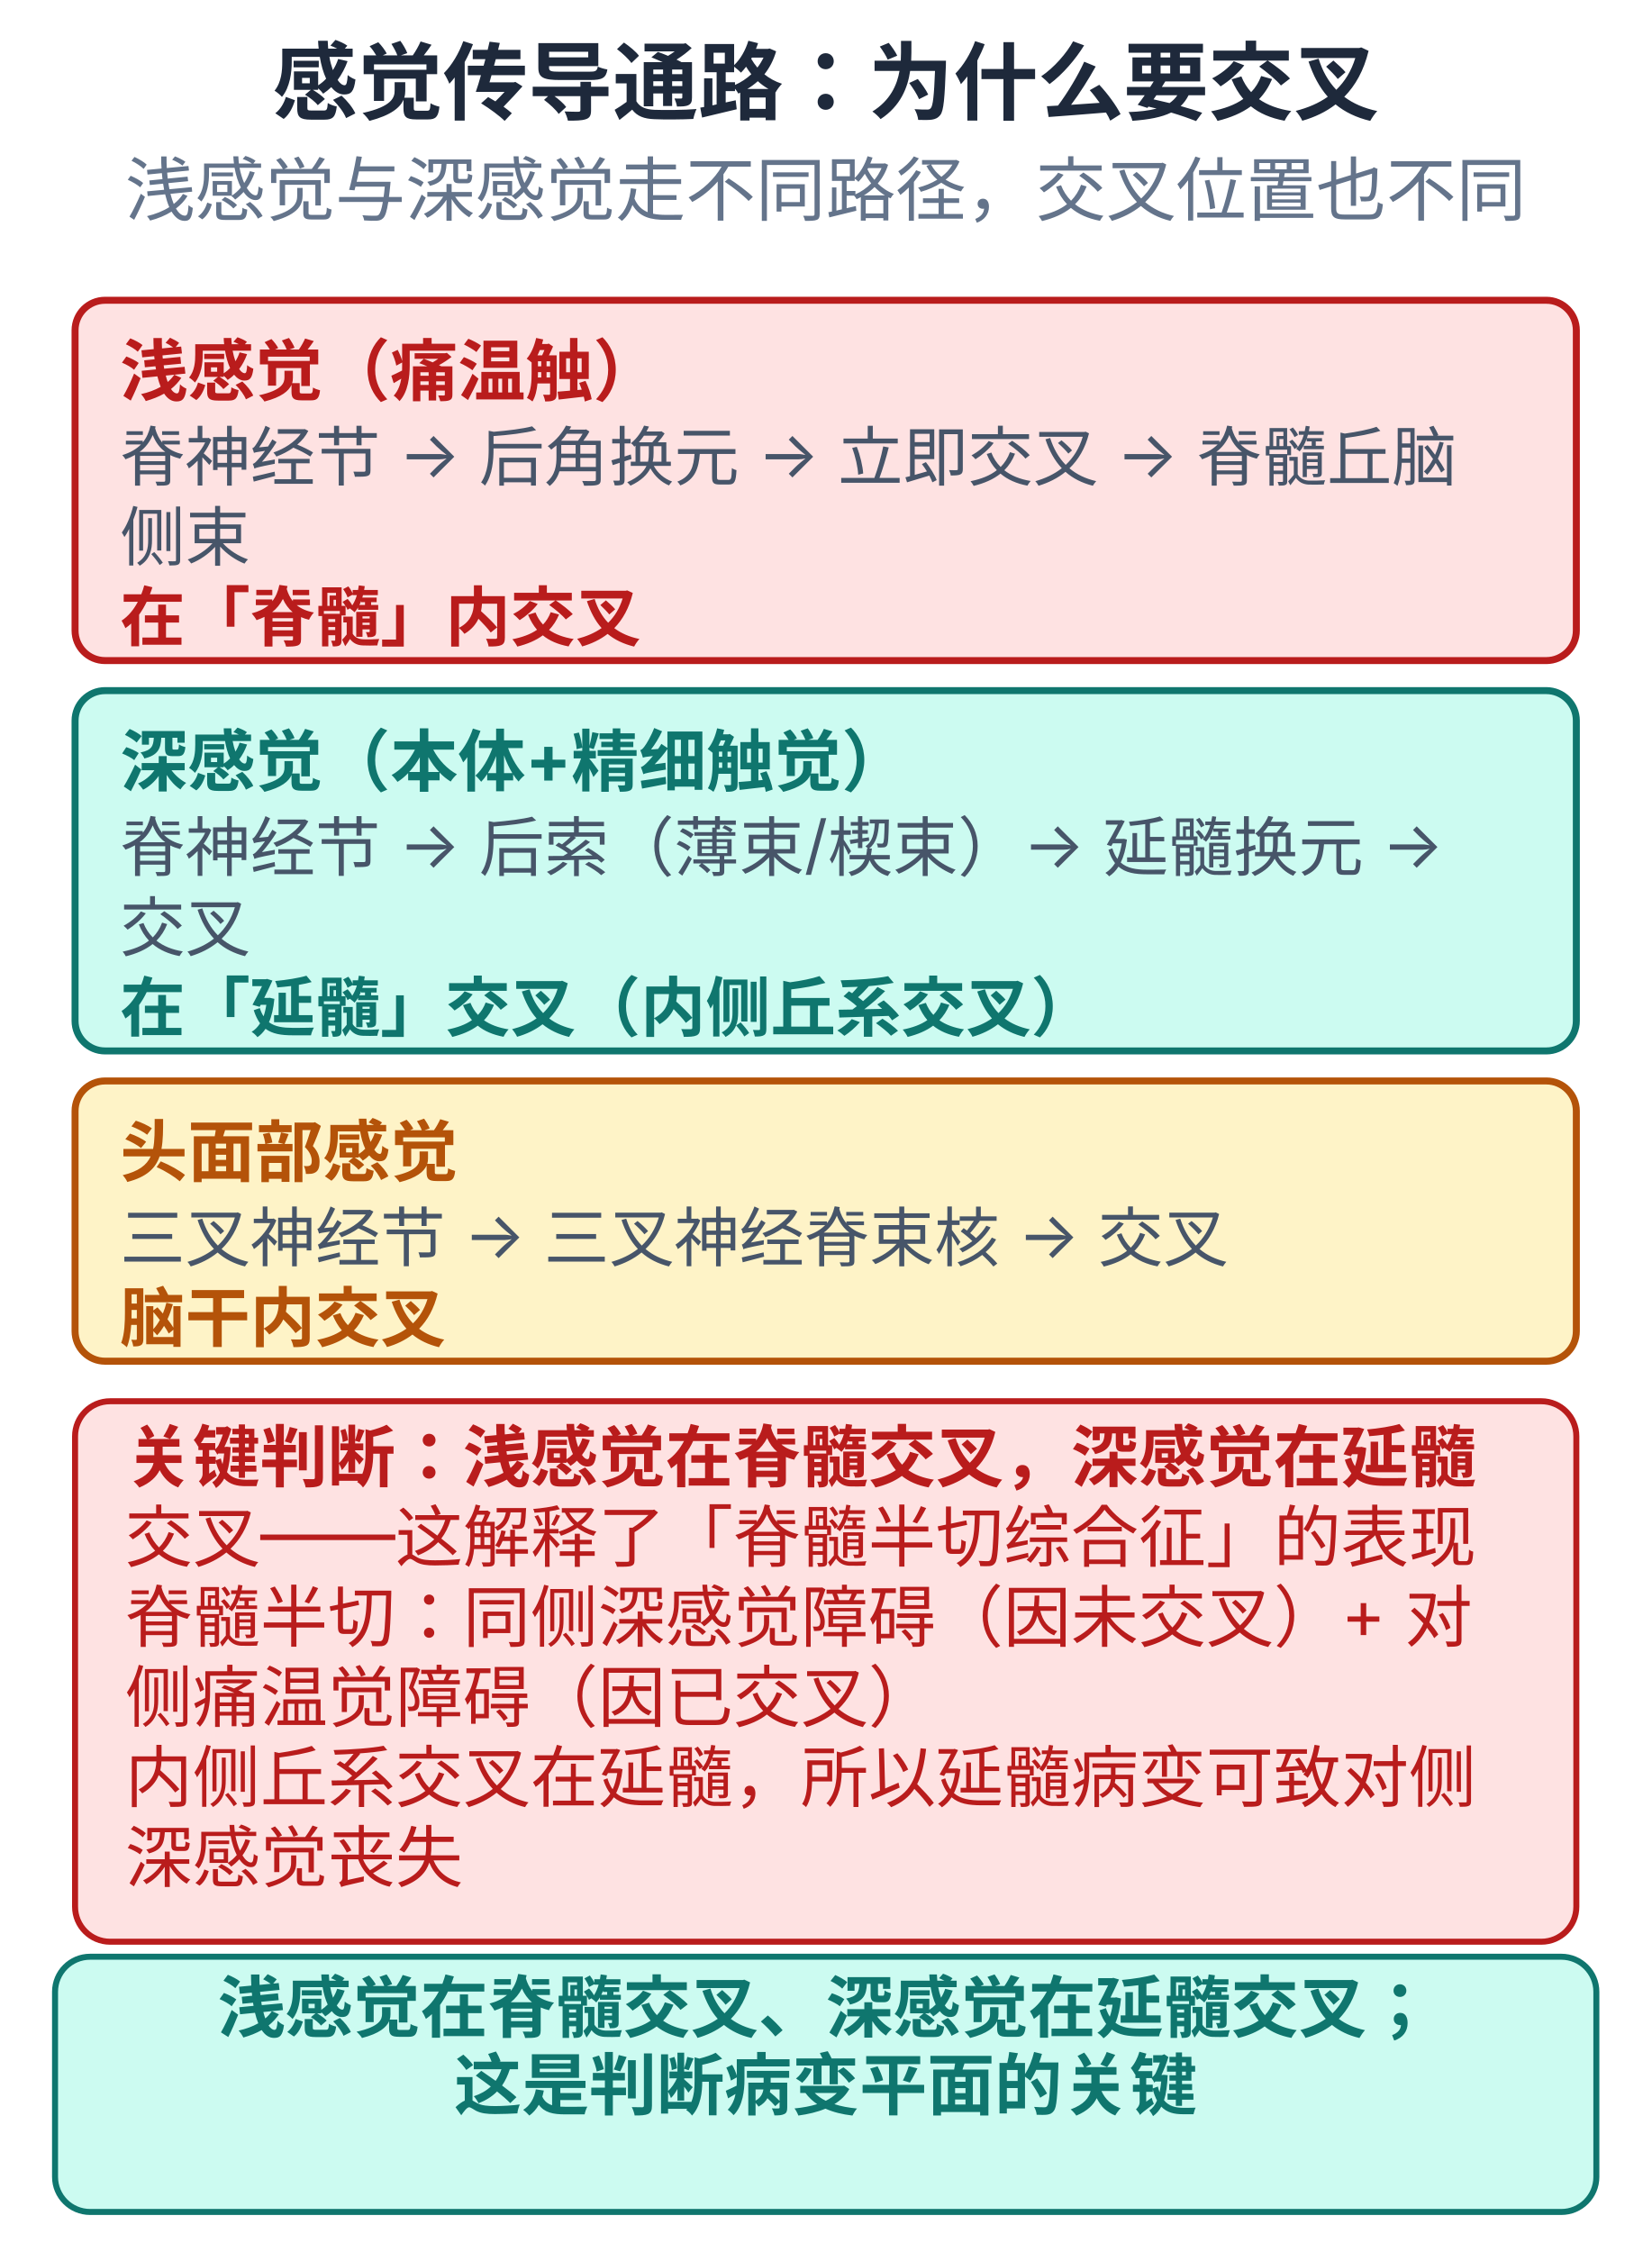
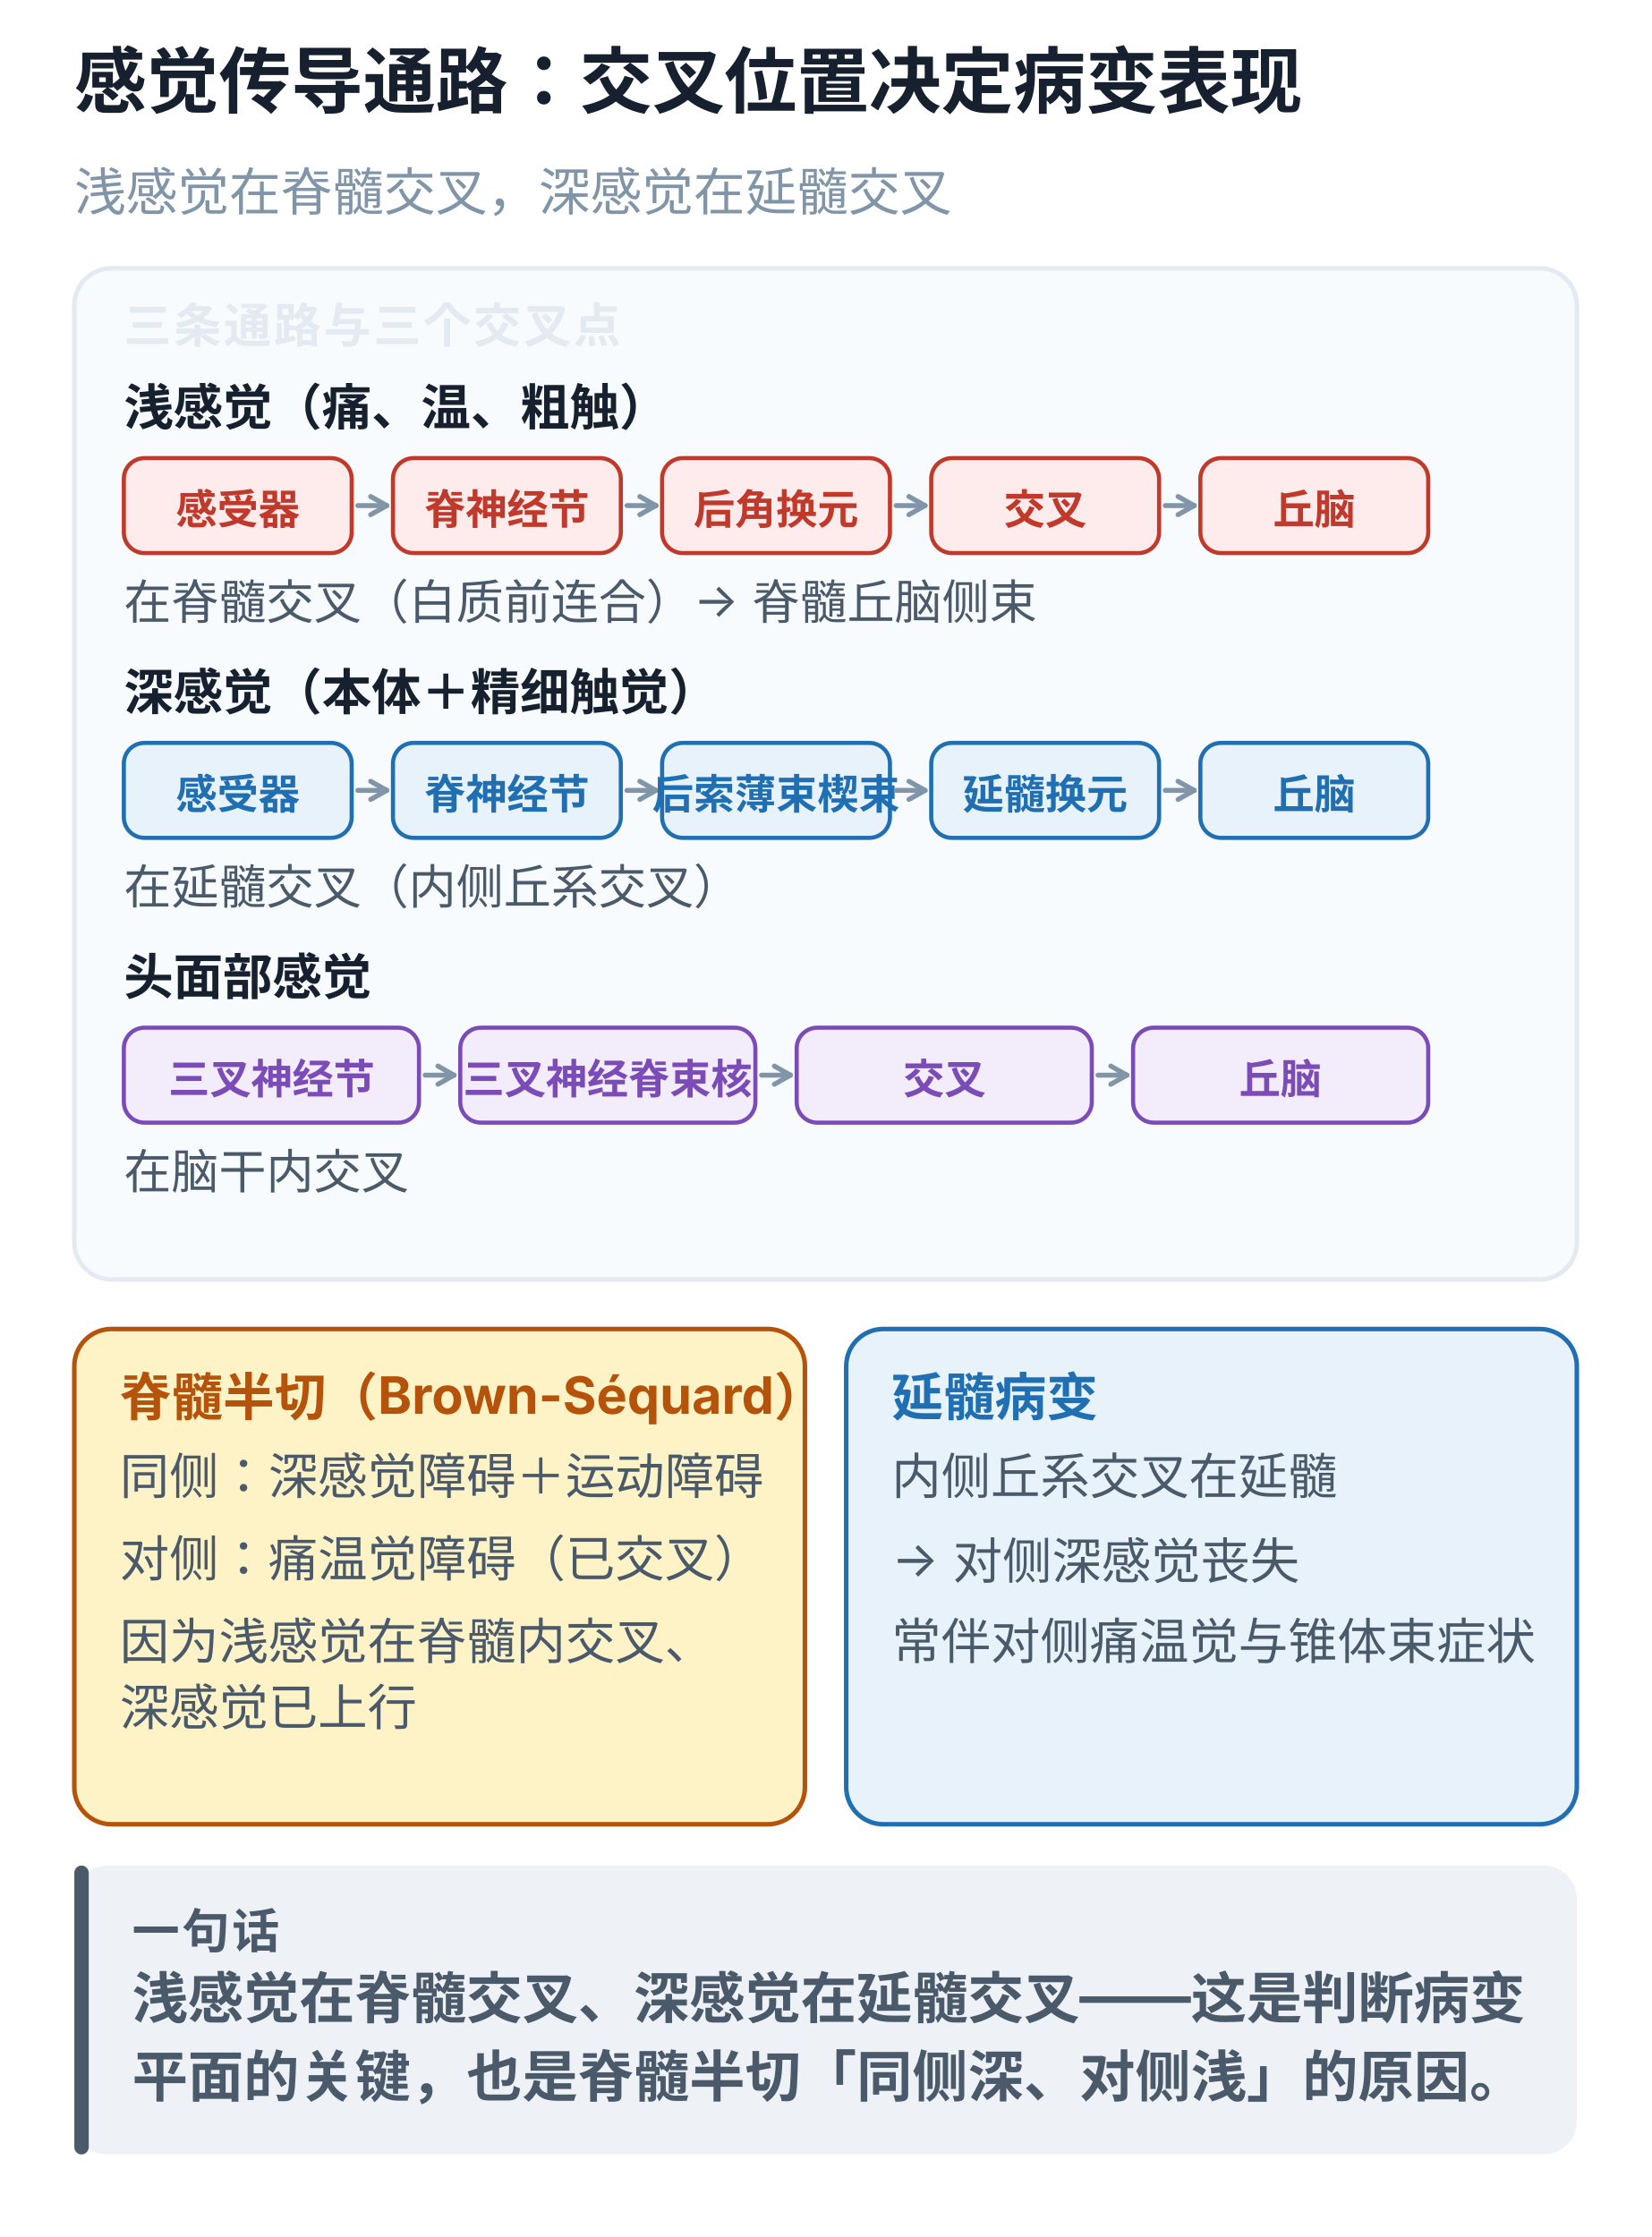
- <svg xmlns="http://www.w3.org/2000/svg" viewBox="0 0 330 450" width="100%" style="max-width:330px;display:block;margin:0 auto;background:#ffffff;border-radius:10px" role="img">
-   <text x="165.0" y="22.6" text-anchor="middle" font-size="17" font-weight="700" fill="#1e293b" font-family="-apple-system,'PingFang SC','Microsoft YaHei',sans-serif">感觉传导通路：为什么要交叉</text>
-   <text x="165.0" y="43.0" text-anchor="middle" font-size="14" font-weight="400" fill="#64748b" font-family="-apple-system,'PingFang SC','Microsoft YaHei',sans-serif">浅感觉与深感觉走不同路径，交叉位置也不同</text>
-   <rect x="15.0" y="60.0" width="300.0" height="72.0" rx="6" fill="#fee2e2" stroke="#b91c1c" stroke-width="1.4" />
-   <text x="24.0" y="79.0" text-anchor="start" font-size="13.5" font-weight="700" fill="#b91c1c" font-family="-apple-system,'PingFang SC','Microsoft YaHei',sans-serif">浅感觉（痛温触）</text>
-   <text x="24.0" y="96.0" text-anchor="start" font-size="13" font-weight="400" fill="#475569" font-family="-apple-system,'PingFang SC','Microsoft YaHei',sans-serif">脊神经节 → 后角换元 → 立即交叉 → 脊髓丘脑</text>
-   <text x="24.0" y="112.0" text-anchor="start" font-size="13" font-weight="400" fill="#475569" font-family="-apple-system,'PingFang SC','Microsoft YaHei',sans-serif">侧束</text>
-   <text x="24.0" y="128.0" text-anchor="start" font-size="13" font-weight="600" fill="#b91c1c" font-family="-apple-system,'PingFang SC','Microsoft YaHei',sans-serif">在「脊髓」内交叉</text>
-   <rect x="15.0" y="138.0" width="300.0" height="72.0" rx="6" fill="#ccfbf1" stroke="#0f766e" stroke-width="1.4" />
-   <text x="24.0" y="157.0" text-anchor="start" font-size="13.5" font-weight="700" fill="#0f766e" font-family="-apple-system,'PingFang SC','Microsoft YaHei',sans-serif">深感觉（本体+精细触觉）</text>
-   <text x="24.0" y="174.0" text-anchor="start" font-size="13" font-weight="400" fill="#475569" font-family="-apple-system,'PingFang SC','Microsoft YaHei',sans-serif">脊神经节 → 后索（薄束/楔束）→ 延髓换元 → </text>
-   <text x="24.0" y="190.0" text-anchor="start" font-size="13" font-weight="400" fill="#475569" font-family="-apple-system,'PingFang SC','Microsoft YaHei',sans-serif">交叉</text>
-   <text x="24.0" y="206.0" text-anchor="start" font-size="13" font-weight="600" fill="#0f766e" font-family="-apple-system,'PingFang SC','Microsoft YaHei',sans-serif">在「延髓」交叉（内侧丘系交叉）</text>
-   <rect x="15.0" y="216.0" width="300.0" height="56.0" rx="6" fill="#fef3c7" stroke="#b45309" stroke-width="1.4" />
-   <text x="24.0" y="235.0" text-anchor="start" font-size="13.5" font-weight="700" fill="#b45309" font-family="-apple-system,'PingFang SC','Microsoft YaHei',sans-serif">头面部感觉</text>
-   <text x="24.0" y="252.0" text-anchor="start" font-size="13" font-weight="400" fill="#475569" font-family="-apple-system,'PingFang SC','Microsoft YaHei',sans-serif">三叉神经节 → 三叉神经脊束核 → 交叉</text>
-   <text x="24.0" y="268.0" text-anchor="start" font-size="13" font-weight="600" fill="#b45309" font-family="-apple-system,'PingFang SC','Microsoft YaHei',sans-serif">脑干内交叉</text>
-   <rect x="15.0" y="280.0" width="300.0" height="108.0" rx="7" fill="#fee2e2" stroke="#b91c1c" stroke-width="1.2" />
-   <text x="25.0" y="296.0" text-anchor="start" font-size="13.5" font-weight="700" fill="#b91c1c" font-family="-apple-system,'PingFang SC','Microsoft YaHei',sans-serif">关键判断：浅感觉在脊髓交叉，深感觉在延髓</text>
-   <text x="25.0" y="312.0" text-anchor="start" font-size="13.5" font-weight="400" fill="#b91c1c" font-family="-apple-system,'PingFang SC','Microsoft YaHei',sans-serif">交叉——这解释了「脊髓半切综合征」的表现</text>
-   <text x="25.0" y="328.0" text-anchor="start" font-size="13.5" font-weight="400" fill="#b91c1c" font-family="-apple-system,'PingFang SC','Microsoft YaHei',sans-serif">脊髓半切：同侧深感觉障碍（因未交叉）+ 对</text>
-   <text x="25.0" y="344.0" text-anchor="start" font-size="13.5" font-weight="400" fill="#b91c1c" font-family="-apple-system,'PingFang SC','Microsoft YaHei',sans-serif">侧痛温觉障碍（因已交叉）</text>
-   <text x="25.0" y="360.0" text-anchor="start" font-size="13.5" font-weight="400" fill="#b91c1c" font-family="-apple-system,'PingFang SC','Microsoft YaHei',sans-serif">内侧丘系交叉在延髓，所以延髓病变可致对侧</text>
-   <text x="25.0" y="376.0" text-anchor="start" font-size="13.5" font-weight="400" fill="#b91c1c" font-family="-apple-system,'PingFang SC','Microsoft YaHei',sans-serif">深感觉丧失</text>
-   <rect x="11.0" y="391.0" width="308.0" height="51.0" rx="7" fill="#ccfbf1" stroke="#0f766e" stroke-width="1.2" />
-   <text x="165.0" y="406.0" text-anchor="middle" font-size="13.5" font-weight="700" fill="#0f766e" font-family="-apple-system,'PingFang SC','Microsoft YaHei',sans-serif">浅感觉在脊髓交叉、深感觉在延髓交叉；</text>
-   <text x="165.0" y="421.5" text-anchor="middle" font-size="13.5" font-weight="700" fill="#0f766e" font-family="-apple-system,'PingFang SC','Microsoft YaHei',sans-serif">这是判断病变平面的关键</text>
+ <svg xmlns="http://www.w3.org/2000/svg" viewBox="0 0 400 542" width="100%" style="max-width:400px;display:block;margin:0 auto;background:#ffffff;border-radius:12px" role="img" aria-label="感觉传导通路：交叉位置决定病变表现">
+   <text x="18.0" y="26.0" font-size="17.5" font-weight="700" fill="#16202e" font-family="-apple-system,BlinkMacSystemFont,'PingFang SC','Microsoft YaHei',sans-serif">感觉传导通路：交叉位置决定病变表现</text>
+   <text x="18.0" y="51.0" font-size="12.5" font-weight="400" fill="#8095a8" font-family="-apple-system,BlinkMacSystemFont,'PingFang SC','Microsoft YaHei',sans-serif">浅感觉在脊髓交叉，深感觉在延髓交叉</text>
+   <rect x="18.0" y="65.0" width="364.0" height="245.0" rx="9" fill="#f8fbfd" stroke="#e3eaf2" stroke-width="1.1" />
+   <text x="30.0" y="83.0" font-size="11.5" font-weight="700" fill="#e3eaf2" letter-spacing="0.6" font-family="-apple-system,BlinkMacSystemFont,'PingFang SC','Microsoft YaHei',sans-serif">三条通路与三个交叉点</text>
+   <text x="30.0" y="103.0" font-size="12" font-weight="700" fill="#16202e" font-family="-apple-system,BlinkMacSystemFont,'PingFang SC','Microsoft YaHei',sans-serif">浅感觉（痛、温、粗触）</text>
+   <rect x="30.0" y="111.0" width="55.2" height="23.0" rx="5" fill="#fdeceb" stroke="#c0392b" stroke-width="1" />
+   <text x="57.6" y="127.0" text-anchor="middle" font-size="10" font-weight="700" fill="#c0392b" font-family="-apple-system,BlinkMacSystemFont,'PingFang SC','Microsoft YaHei',sans-serif">感受器</text>
+   <line x1="86.7" y1="122.5" x2="93.7" y2="122.5" stroke="#8095a8" stroke-width="1.2" stroke-linecap="round" />
+   <line x1="93.7" y1="122.5" x2="89.8" y2="124.7" stroke="#8095a8" stroke-width="1.2" stroke-linecap="round" />
+   <line x1="93.7" y1="122.5" x2="89.8" y2="120.3" stroke="#8095a8" stroke-width="1.2" stroke-linecap="round" />
+   <rect x="95.2" y="111.0" width="55.2" height="23.0" rx="5" fill="#fdeceb" stroke="#c0392b" stroke-width="1" />
+   <text x="122.8" y="127.0" text-anchor="middle" font-size="10" font-weight="700" fill="#c0392b" font-family="-apple-system,BlinkMacSystemFont,'PingFang SC','Microsoft YaHei',sans-serif">脊神经节</text>
+   <line x1="151.9" y1="122.5" x2="158.9" y2="122.5" stroke="#8095a8" stroke-width="1.2" stroke-linecap="round" />
+   <line x1="158.9" y1="122.5" x2="155.0" y2="124.7" stroke="#8095a8" stroke-width="1.2" stroke-linecap="round" />
+   <line x1="158.9" y1="122.5" x2="155.0" y2="120.3" stroke="#8095a8" stroke-width="1.2" stroke-linecap="round" />
+   <rect x="160.4" y="111.0" width="55.2" height="23.0" rx="5" fill="#fdeceb" stroke="#c0392b" stroke-width="1" />
+   <text x="188.0" y="127.0" text-anchor="middle" font-size="10" font-weight="700" fill="#c0392b" font-family="-apple-system,BlinkMacSystemFont,'PingFang SC','Microsoft YaHei',sans-serif">后角换元</text>
+   <line x1="217.1" y1="122.5" x2="224.1" y2="122.5" stroke="#8095a8" stroke-width="1.2" stroke-linecap="round" />
+   <line x1="224.1" y1="122.5" x2="220.2" y2="124.7" stroke="#8095a8" stroke-width="1.2" stroke-linecap="round" />
+   <line x1="224.1" y1="122.5" x2="220.2" y2="120.3" stroke="#8095a8" stroke-width="1.2" stroke-linecap="round" />
+   <rect x="225.6" y="111.0" width="55.2" height="23.0" rx="5" fill="#fdeceb" stroke="#c0392b" stroke-width="1" />
+   <text x="253.2" y="127.0" text-anchor="middle" font-size="10" font-weight="700" fill="#c0392b" font-family="-apple-system,BlinkMacSystemFont,'PingFang SC','Microsoft YaHei',sans-serif">交叉</text>
+   <line x1="282.3" y1="122.5" x2="289.3" y2="122.5" stroke="#8095a8" stroke-width="1.2" stroke-linecap="round" />
+   <line x1="289.3" y1="122.5" x2="285.4" y2="124.7" stroke="#8095a8" stroke-width="1.2" stroke-linecap="round" />
+   <line x1="289.3" y1="122.5" x2="285.4" y2="120.3" stroke="#8095a8" stroke-width="1.2" stroke-linecap="round" />
+   <rect x="290.8" y="111.0" width="55.2" height="23.0" rx="5" fill="#fdeceb" stroke="#c0392b" stroke-width="1" />
+   <text x="318.4" y="127.0" text-anchor="middle" font-size="10" font-weight="700" fill="#c0392b" font-family="-apple-system,BlinkMacSystemFont,'PingFang SC','Microsoft YaHei',sans-serif">丘脑</text>
+   <text x="30.0" y="150.0" font-size="11.5" font-weight="400" fill="#4a5a6b" font-family="-apple-system,BlinkMacSystemFont,'PingFang SC','Microsoft YaHei',sans-serif">在脊髓交叉（白质前连合）→ 脊髓丘脑侧束</text>
+   <text x="30.0" y="172.0" font-size="12" font-weight="700" fill="#16202e" font-family="-apple-system,BlinkMacSystemFont,'PingFang SC','Microsoft YaHei',sans-serif">深感觉（本体＋精细触觉）</text>
+   <rect x="30.0" y="180.0" width="55.2" height="23.0" rx="5" fill="#e8f2fb" stroke="#1f6fb2" stroke-width="1" />
+   <text x="57.6" y="196.0" text-anchor="middle" font-size="10" font-weight="700" fill="#1f6fb2" font-family="-apple-system,BlinkMacSystemFont,'PingFang SC','Microsoft YaHei',sans-serif">感受器</text>
+   <line x1="86.7" y1="191.5" x2="93.7" y2="191.5" stroke="#8095a8" stroke-width="1.2" stroke-linecap="round" />
+   <line x1="93.7" y1="191.5" x2="89.8" y2="193.7" stroke="#8095a8" stroke-width="1.2" stroke-linecap="round" />
+   <line x1="93.7" y1="191.5" x2="89.8" y2="189.3" stroke="#8095a8" stroke-width="1.2" stroke-linecap="round" />
+   <rect x="95.2" y="180.0" width="55.2" height="23.0" rx="5" fill="#e8f2fb" stroke="#1f6fb2" stroke-width="1" />
+   <text x="122.8" y="196.0" text-anchor="middle" font-size="10" font-weight="700" fill="#1f6fb2" font-family="-apple-system,BlinkMacSystemFont,'PingFang SC','Microsoft YaHei',sans-serif">脊神经节</text>
+   <line x1="151.9" y1="191.5" x2="158.9" y2="191.5" stroke="#8095a8" stroke-width="1.2" stroke-linecap="round" />
+   <line x1="158.9" y1="191.5" x2="155.0" y2="193.7" stroke="#8095a8" stroke-width="1.2" stroke-linecap="round" />
+   <line x1="158.9" y1="191.5" x2="155.0" y2="189.3" stroke="#8095a8" stroke-width="1.2" stroke-linecap="round" />
+   <rect x="160.4" y="180.0" width="55.2" height="23.0" rx="5" fill="#e8f2fb" stroke="#1f6fb2" stroke-width="1" />
+   <text x="188.0" y="196.0" text-anchor="middle" font-size="10" font-weight="700" fill="#1f6fb2" font-family="-apple-system,BlinkMacSystemFont,'PingFang SC','Microsoft YaHei',sans-serif">后索薄束楔束</text>
+   <line x1="217.1" y1="191.5" x2="224.1" y2="191.5" stroke="#8095a8" stroke-width="1.2" stroke-linecap="round" />
+   <line x1="224.1" y1="191.5" x2="220.2" y2="193.7" stroke="#8095a8" stroke-width="1.2" stroke-linecap="round" />
+   <line x1="224.1" y1="191.5" x2="220.2" y2="189.3" stroke="#8095a8" stroke-width="1.2" stroke-linecap="round" />
+   <rect x="225.6" y="180.0" width="55.2" height="23.0" rx="5" fill="#e8f2fb" stroke="#1f6fb2" stroke-width="1" />
+   <text x="253.2" y="196.0" text-anchor="middle" font-size="10" font-weight="700" fill="#1f6fb2" font-family="-apple-system,BlinkMacSystemFont,'PingFang SC','Microsoft YaHei',sans-serif">延髓换元</text>
+   <line x1="282.3" y1="191.5" x2="289.3" y2="191.5" stroke="#8095a8" stroke-width="1.2" stroke-linecap="round" />
+   <line x1="289.3" y1="191.5" x2="285.4" y2="193.7" stroke="#8095a8" stroke-width="1.2" stroke-linecap="round" />
+   <line x1="289.3" y1="191.5" x2="285.4" y2="189.3" stroke="#8095a8" stroke-width="1.2" stroke-linecap="round" />
+   <rect x="290.8" y="180.0" width="55.2" height="23.0" rx="5" fill="#e8f2fb" stroke="#1f6fb2" stroke-width="1" />
+   <text x="318.4" y="196.0" text-anchor="middle" font-size="10" font-weight="700" fill="#1f6fb2" font-family="-apple-system,BlinkMacSystemFont,'PingFang SC','Microsoft YaHei',sans-serif">丘脑</text>
+   <text x="30.0" y="219.0" font-size="11.5" font-weight="400" fill="#4a5a6b" font-family="-apple-system,BlinkMacSystemFont,'PingFang SC','Microsoft YaHei',sans-serif">在延髓交叉（内侧丘系交叉）</text>
+   <text x="30.0" y="241.0" font-size="12" font-weight="700" fill="#16202e" font-family="-apple-system,BlinkMacSystemFont,'PingFang SC','Microsoft YaHei',sans-serif">头面部感觉</text>
+   <rect x="30.0" y="249.0" width="71.5" height="23.0" rx="5" fill="#f2ecfb" stroke="#7b4bb7" stroke-width="1" />
+   <text x="65.8" y="265.0" text-anchor="middle" font-size="10" font-weight="700" fill="#7b4bb7" font-family="-apple-system,BlinkMacSystemFont,'PingFang SC','Microsoft YaHei',sans-serif">三叉神经节</text>
+   <line x1="103.0" y1="260.5" x2="110.0" y2="260.5" stroke="#8095a8" stroke-width="1.2" stroke-linecap="round" />
+   <line x1="110.0" y1="260.5" x2="106.1" y2="262.7" stroke="#8095a8" stroke-width="1.2" stroke-linecap="round" />
+   <line x1="110.0" y1="260.5" x2="106.1" y2="258.3" stroke="#8095a8" stroke-width="1.2" stroke-linecap="round" />
+   <rect x="111.5" y="249.0" width="71.5" height="23.0" rx="5" fill="#f2ecfb" stroke="#7b4bb7" stroke-width="1" />
+   <text x="147.2" y="265.0" text-anchor="middle" font-size="10" font-weight="700" fill="#7b4bb7" font-family="-apple-system,BlinkMacSystemFont,'PingFang SC','Microsoft YaHei',sans-serif">三叉神经脊束核</text>
+   <line x1="184.5" y1="260.5" x2="191.5" y2="260.5" stroke="#8095a8" stroke-width="1.2" stroke-linecap="round" />
+   <line x1="191.5" y1="260.5" x2="187.6" y2="262.7" stroke="#8095a8" stroke-width="1.2" stroke-linecap="round" />
+   <line x1="191.5" y1="260.5" x2="187.6" y2="258.3" stroke="#8095a8" stroke-width="1.2" stroke-linecap="round" />
+   <rect x="193.0" y="249.0" width="71.5" height="23.0" rx="5" fill="#f2ecfb" stroke="#7b4bb7" stroke-width="1" />
+   <text x="228.8" y="265.0" text-anchor="middle" font-size="10" font-weight="700" fill="#7b4bb7" font-family="-apple-system,BlinkMacSystemFont,'PingFang SC','Microsoft YaHei',sans-serif">交叉</text>
+   <line x1="266.0" y1="260.5" x2="273.0" y2="260.5" stroke="#8095a8" stroke-width="1.2" stroke-linecap="round" />
+   <line x1="273.0" y1="260.5" x2="269.1" y2="262.7" stroke="#8095a8" stroke-width="1.2" stroke-linecap="round" />
+   <line x1="273.0" y1="260.5" x2="269.1" y2="258.3" stroke="#8095a8" stroke-width="1.2" stroke-linecap="round" />
+   <rect x="274.5" y="249.0" width="71.5" height="23.0" rx="5" fill="#f2ecfb" stroke="#7b4bb7" stroke-width="1" />
+   <text x="310.2" y="265.0" text-anchor="middle" font-size="10" font-weight="700" fill="#7b4bb7" font-family="-apple-system,BlinkMacSystemFont,'PingFang SC','Microsoft YaHei',sans-serif">丘脑</text>
+   <text x="30.0" y="288.0" font-size="11.5" font-weight="400" fill="#4a5a6b" font-family="-apple-system,BlinkMacSystemFont,'PingFang SC','Microsoft YaHei',sans-serif">在脑干内交叉</text>
+   <rect x="18.0" y="322.0" width="177.0" height="120.0" rx="9" fill="#fef3c7" stroke="#b45309" stroke-width="1.1" />
+   <text x="29.0" y="343.0" font-size="12.5" font-weight="700" fill="#b45309" font-family="-apple-system,BlinkMacSystemFont,'PingFang SC','Microsoft YaHei',sans-serif">脊髓半切（Brown-Séquard）</text>
+   <text x="29.0" y="362.0" font-size="12" font-weight="400" fill="#4a5a6b" font-family="-apple-system,BlinkMacSystemFont,'PingFang SC','Microsoft YaHei',sans-serif">同侧：深感觉障碍＋运动障碍</text>
+   <text x="29.0" y="382.0" font-size="12" font-weight="400" fill="#4a5a6b" font-family="-apple-system,BlinkMacSystemFont,'PingFang SC','Microsoft YaHei',sans-serif">对侧：痛温觉障碍（已交叉）</text>
+   <text x="29.0" y="402.0" font-size="12" font-weight="400" fill="#4a5a6b" font-family="-apple-system,BlinkMacSystemFont,'PingFang SC','Microsoft YaHei',sans-serif">因为浅感觉在脊髓内交叉、</text>
+   <text x="29.0" y="418.0" font-size="12" font-weight="400" fill="#4a5a6b" font-family="-apple-system,BlinkMacSystemFont,'PingFang SC','Microsoft YaHei',sans-serif">深感觉已上行</text>
+   <rect x="205.0" y="322.0" width="177.0" height="120.0" rx="9" fill="#e8f2fb" stroke="#1f6fb2" stroke-width="1.1" />
+   <text x="216.0" y="343.0" font-size="12.5" font-weight="700" fill="#1f6fb2" font-family="-apple-system,BlinkMacSystemFont,'PingFang SC','Microsoft YaHei',sans-serif">延髓病变</text>
+   <text x="216.0" y="362.0" font-size="12" font-weight="400" fill="#4a5a6b" font-family="-apple-system,BlinkMacSystemFont,'PingFang SC','Microsoft YaHei',sans-serif">内侧丘系交叉在延髓</text>
+   <text x="216.0" y="382.0" font-size="12" font-weight="400" fill="#4a5a6b" font-family="-apple-system,BlinkMacSystemFont,'PingFang SC','Microsoft YaHei',sans-serif">→ 对侧深感觉丧失</text>
+   <text x="216.0" y="402.0" font-size="12" font-weight="400" fill="#4a5a6b" font-family="-apple-system,BlinkMacSystemFont,'PingFang SC','Microsoft YaHei',sans-serif">常伴对侧痛温觉与锥体束症状</text>
+   <rect x="18.0" y="452.0" width="364.0" height="70.0" rx="8" fill="#eef2f7" />
+   <rect x="18.0" y="452.0" width="3.5" height="70.0" rx="1.8" fill="#4a5a6b" />
+   <text x="32.0" y="472.0" font-size="11.5" font-weight="700" fill="#4a5a6b" letter-spacing="0.6" font-family="-apple-system,BlinkMacSystemFont,'PingFang SC','Microsoft YaHei',sans-serif">一句话</text>
+   <text x="32.0" y="489.0" font-size="13.5" font-weight="700" fill="#4a5a6b" font-family="-apple-system,BlinkMacSystemFont,'PingFang SC','Microsoft YaHei',sans-serif">浅感觉在脊髓交叉、深感觉在延髓交叉——这是判断病变</text>
+   <text x="32.0" y="508.0" font-size="13.5" font-weight="700" fill="#4a5a6b" font-family="-apple-system,BlinkMacSystemFont,'PingFang SC','Microsoft YaHei',sans-serif">平面的关键，也是脊髓半切「同侧深、对侧浅」的原因。</text>
</svg>
